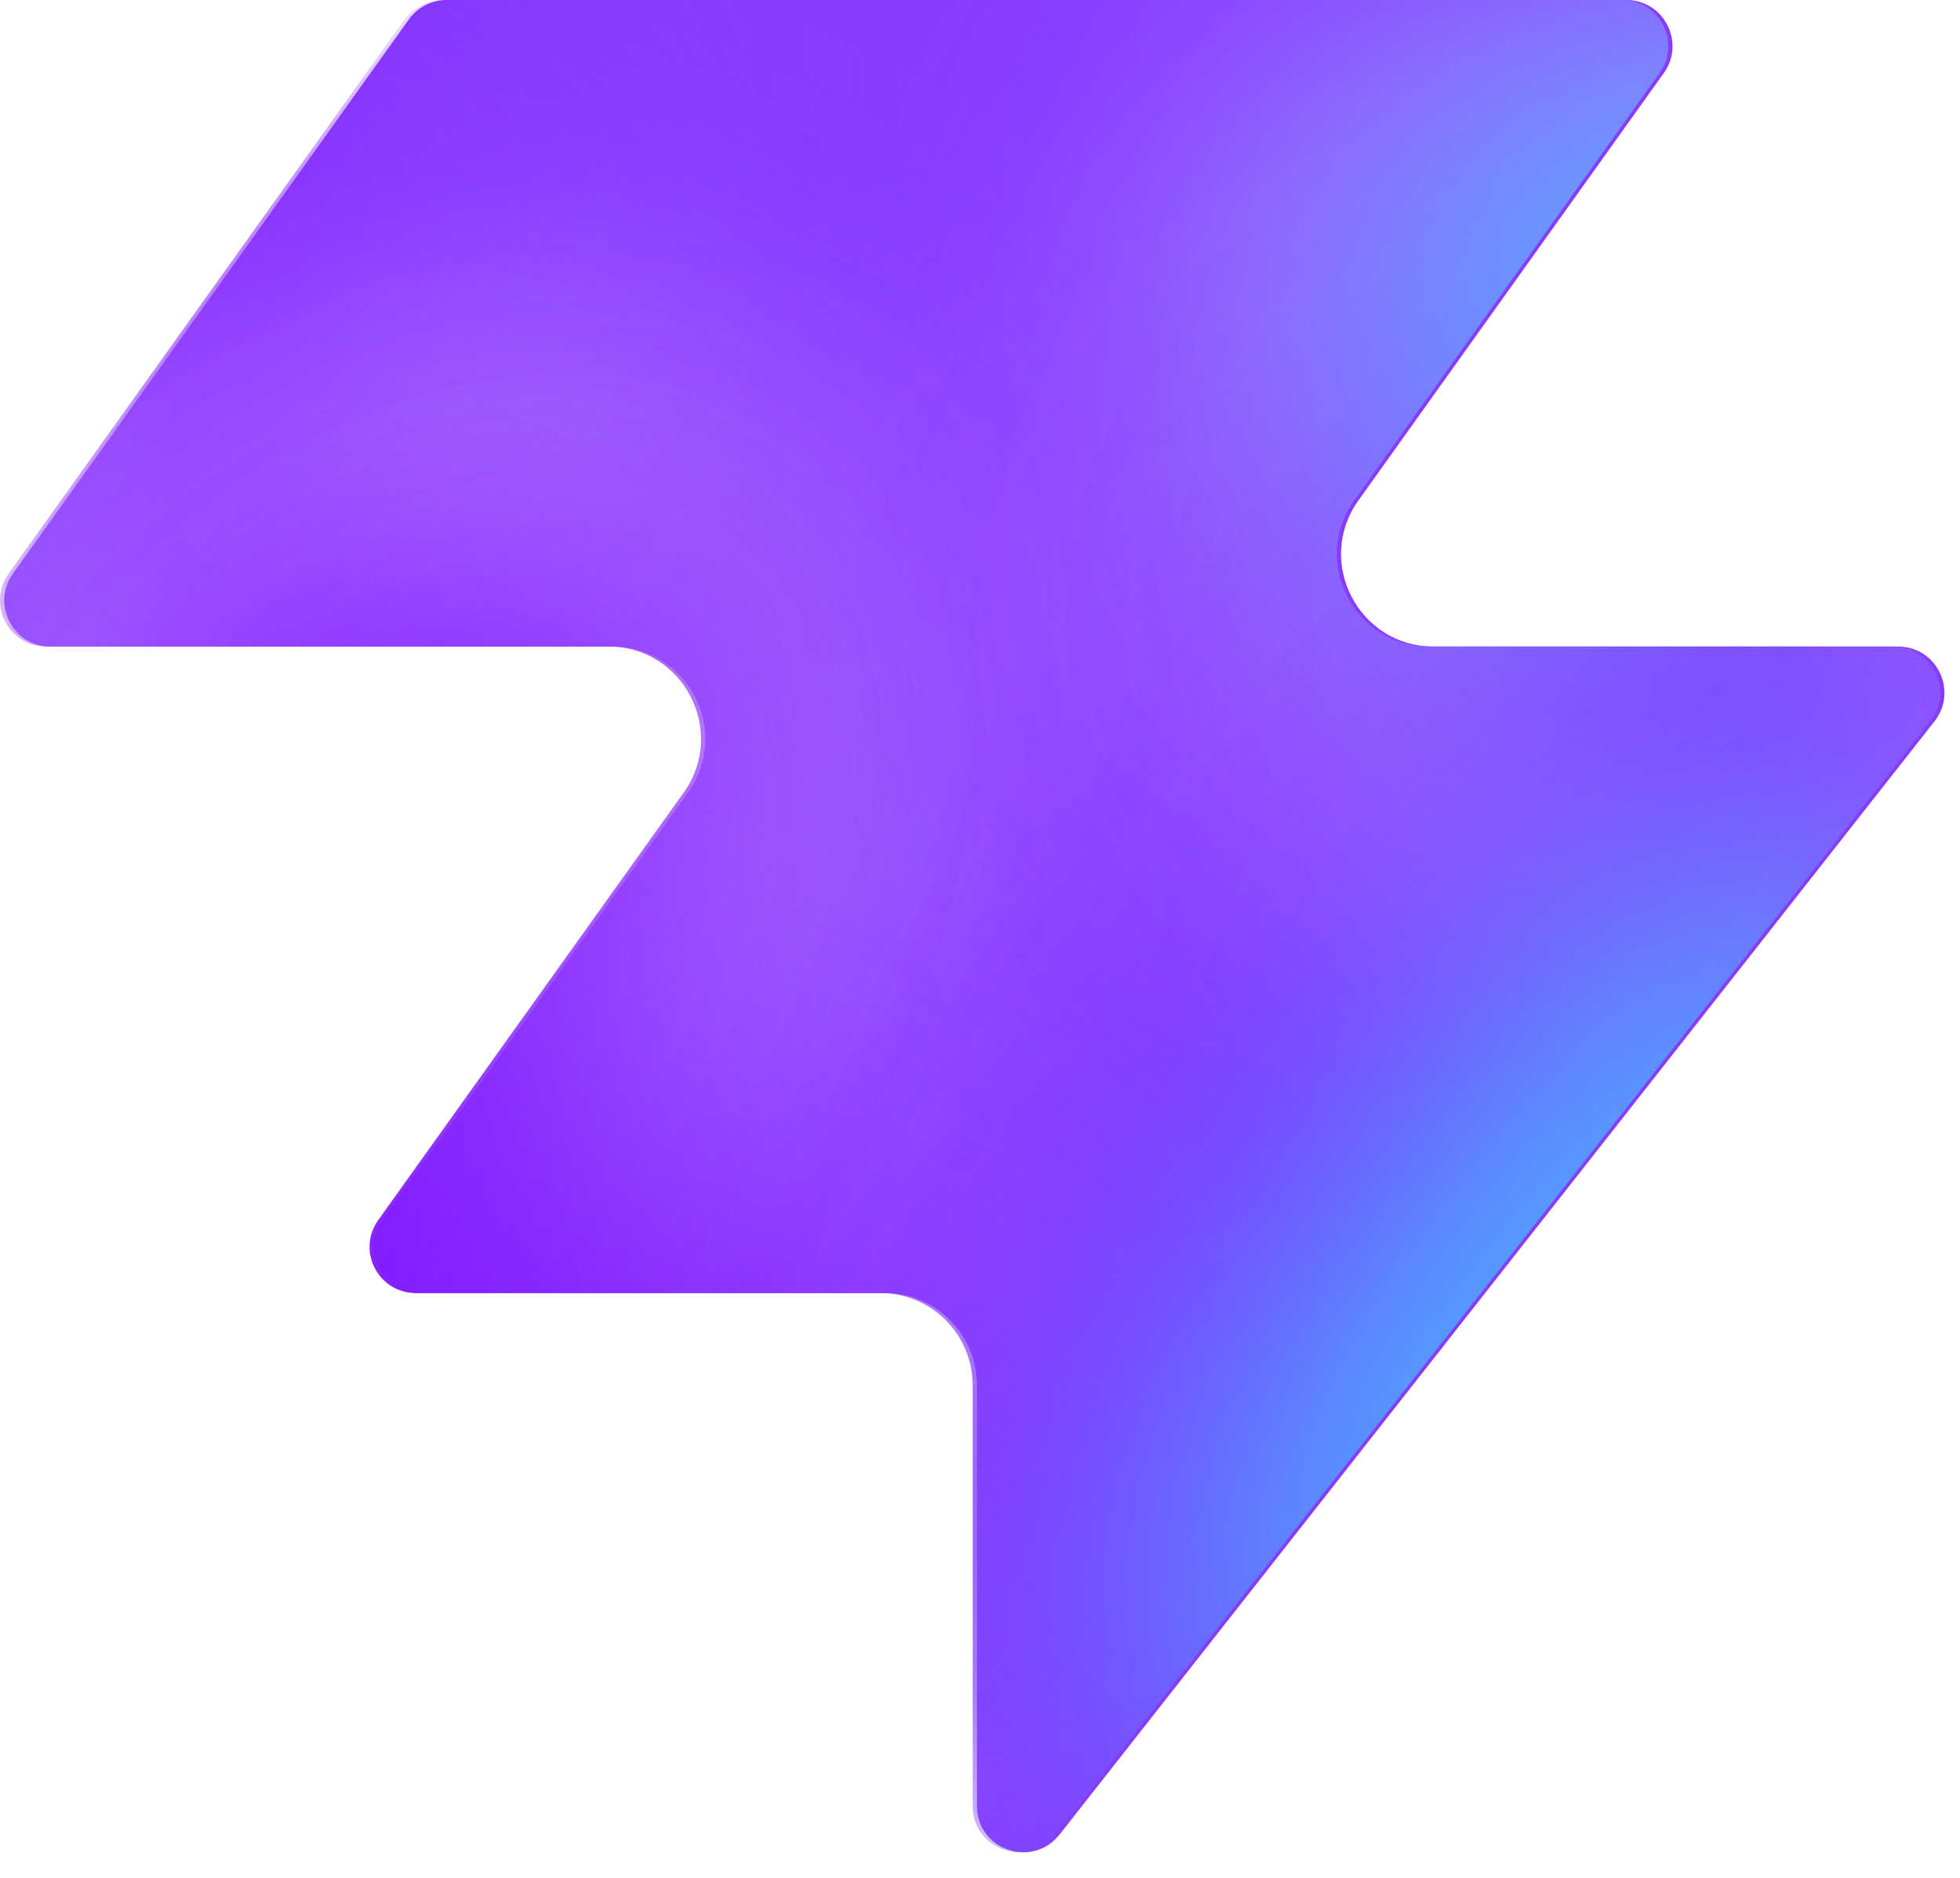
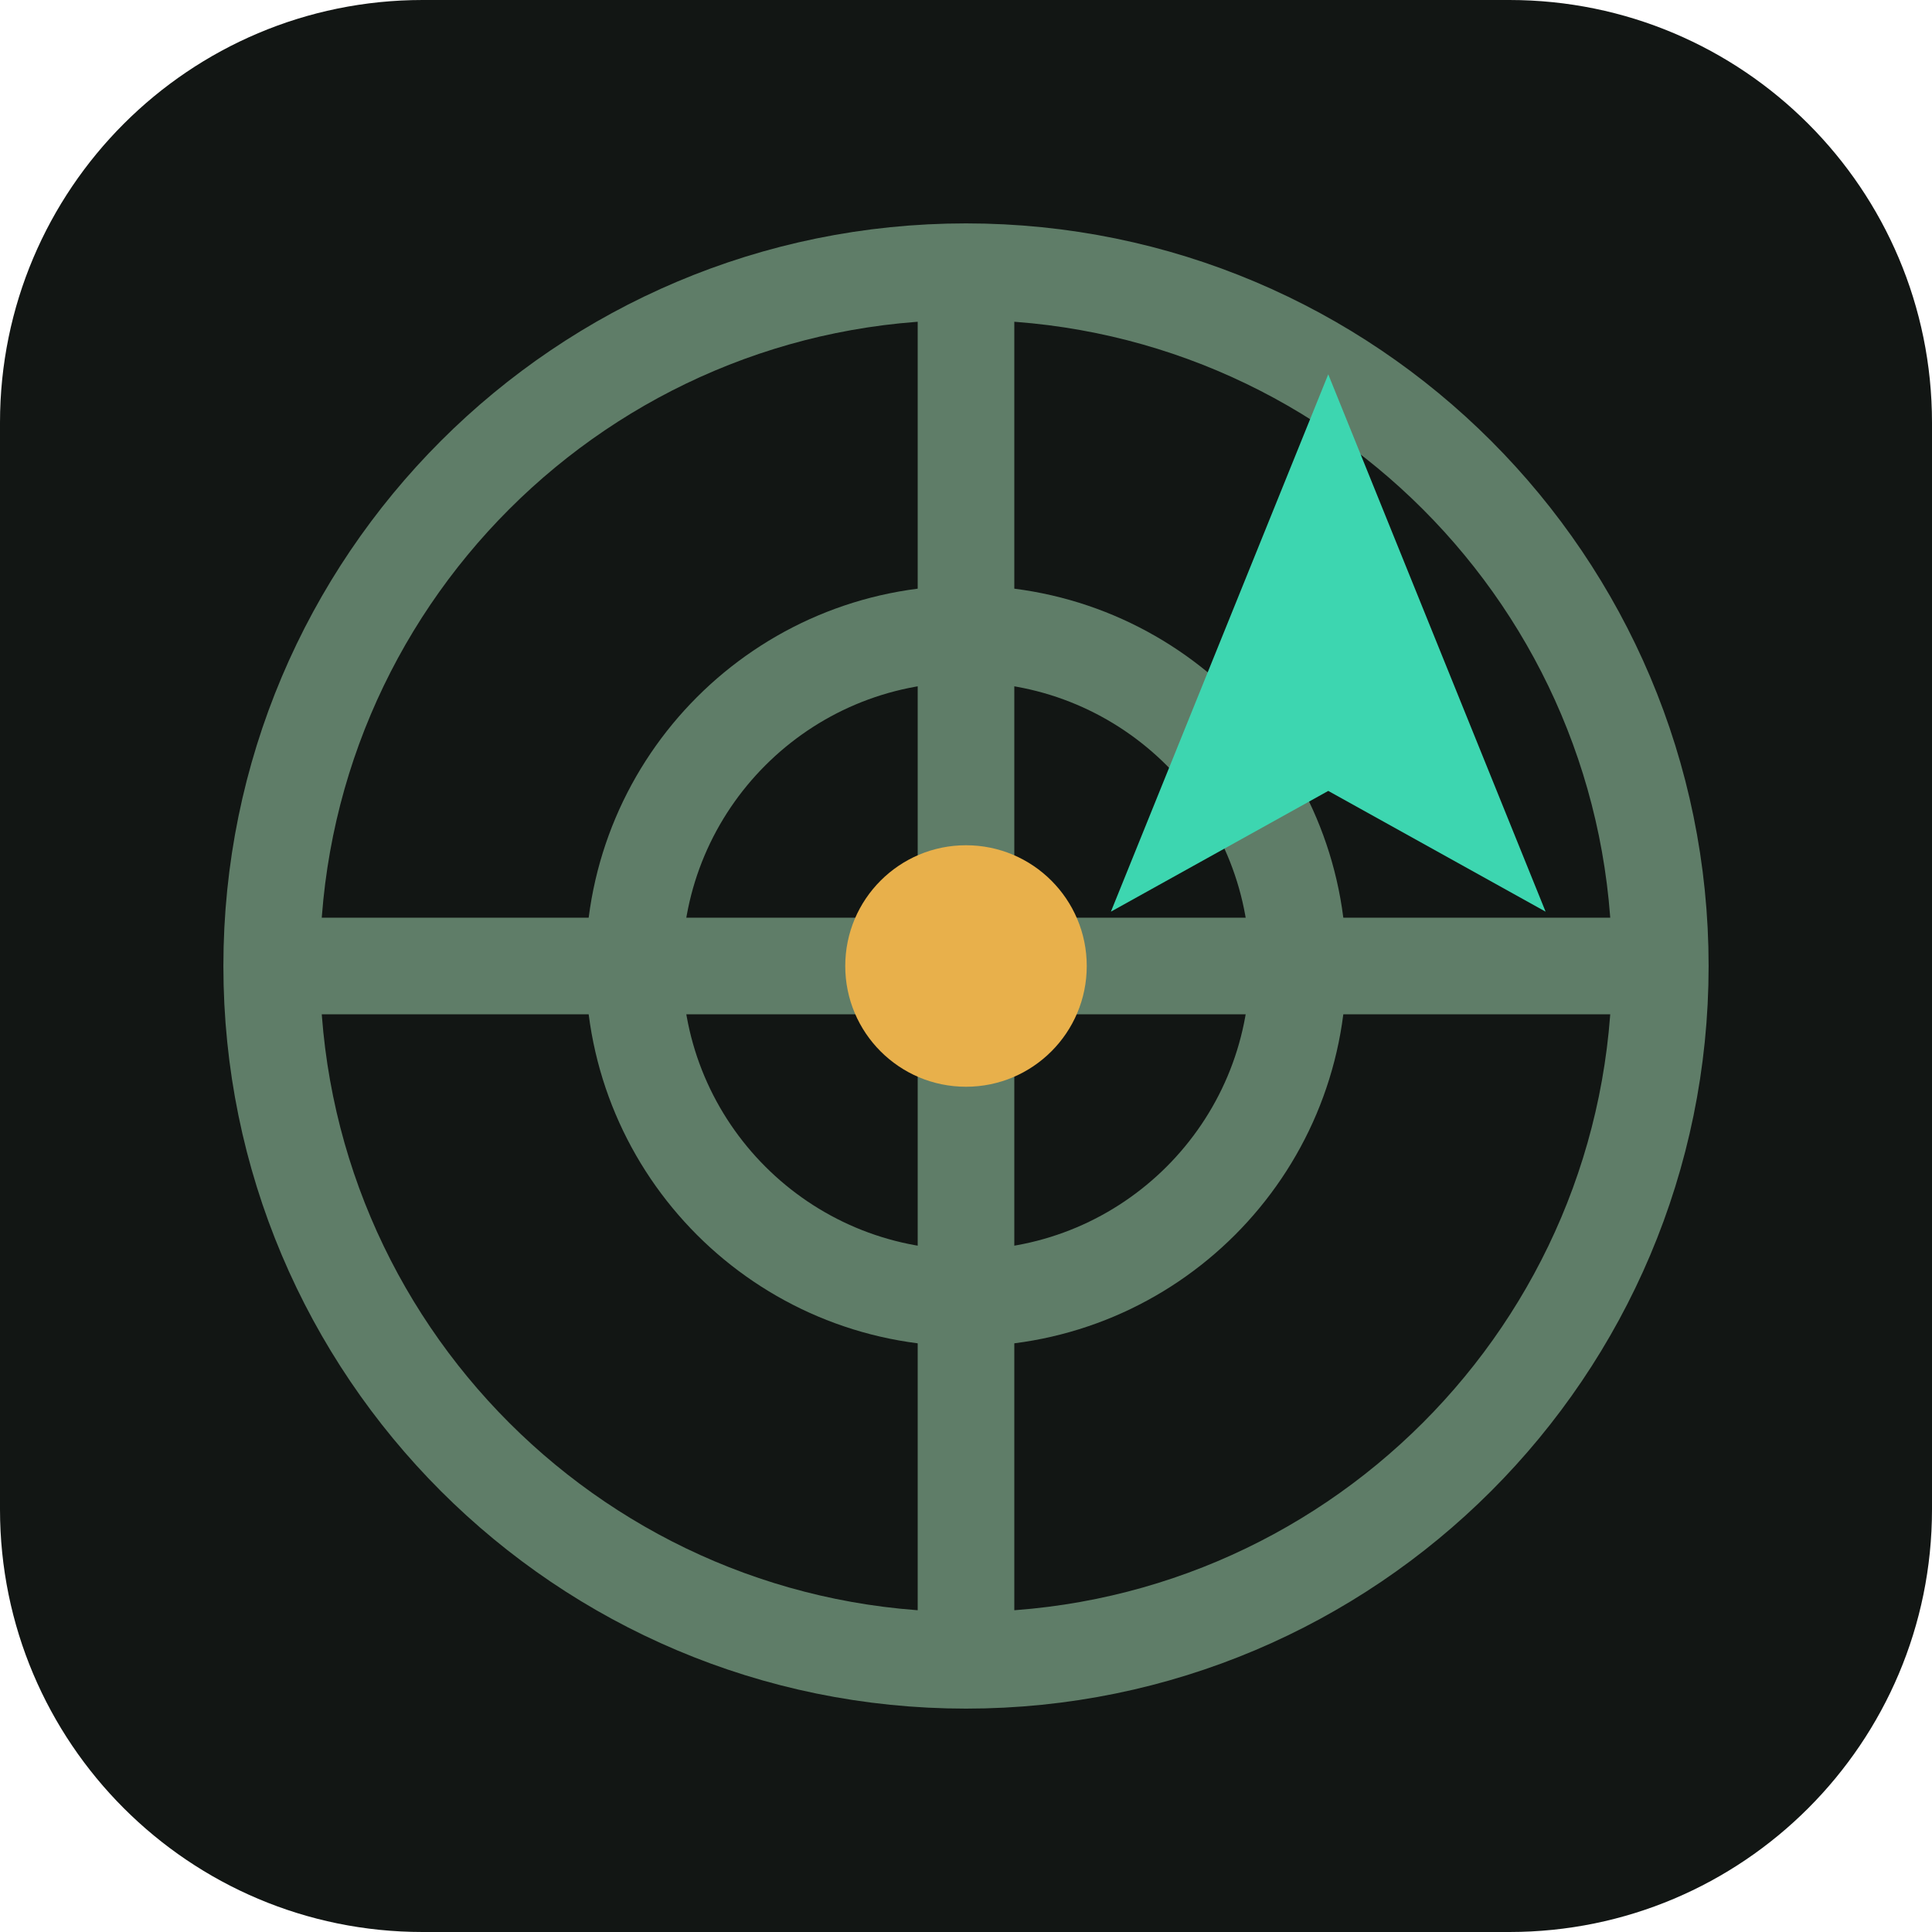
- <svg xmlns="http://www.w3.org/2000/svg" width="48" height="46" fill="none" viewBox="0 0 48 46">
-   <path fill="#863bff" d="M25.946 44.938c-.664.845-2.021.375-2.021-.698V33.937a2.26 2.26 0 0 0-2.262-2.262H10.287c-.92 0-1.456-1.04-.92-1.788l7.48-10.471c1.07-1.497 0-3.578-1.842-3.578H1.237c-.92 0-1.456-1.04-.92-1.788L10.013.474c.214-.297.556-.474.92-.474h28.894c.92 0 1.456 1.04.92 1.788l-7.48 10.471c-1.07 1.498 0 3.579 1.842 3.579h11.377c.943 0 1.473 1.088.89 1.83L25.947 44.94z" style="fill:#863bff;fill:color(display-p3 .525 .23 1);fill-opacity:1" />
-   <mask id="a" width="48" height="46" x="0" y="0" maskUnits="userSpaceOnUse" style="mask-type:alpha">
-     <path fill="#000" d="M25.842 44.938c-.664.844-2.021.375-2.021-.698V33.937a2.26 2.26 0 0 0-2.262-2.262H10.183c-.92 0-1.456-1.04-.92-1.788l7.48-10.471c1.07-1.498 0-3.579-1.842-3.579H1.133c-.92 0-1.456-1.04-.92-1.787L9.91.473c.214-.297.556-.474.92-.474h28.894c.92 0 1.456 1.04.92 1.788l-7.48 10.471c-1.07 1.498 0 3.578 1.842 3.578h11.377c.943 0 1.473 1.088.89 1.832L25.843 44.94z" style="fill:#000;fill-opacity:1" />
-   </mask>
-   <g mask="url(#a)">
-     <g filter="url(#b)">
-       <ellipse cx="5.508" cy="14.704" fill="#ede6ff" rx="5.508" ry="14.704" style="fill:#ede6ff;fill:color(display-p3 .927 .903 1);fill-opacity:1" transform="matrix(.00324 1 1 -.00324 -4.47 31.516)" />
-     </g>
-     <g filter="url(#c)">
-       <ellipse cx="10.399" cy="29.851" fill="#ede6ff" rx="10.399" ry="29.851" style="fill:#ede6ff;fill:color(display-p3 .927 .903 1);fill-opacity:1" transform="matrix(.00324 1 1 -.00324 -39.328 7.883)" />
-     </g>
-     <g filter="url(#d)">
-       <ellipse cx="5.508" cy="30.487" fill="#7e14ff" rx="5.508" ry="30.487" style="fill:#7e14ff;fill:color(display-p3 .492 .077 1);fill-opacity:1" transform="rotate(89.814 -25.913 -14.639)scale(1 -1)" />
-     </g>
-     <g filter="url(#e)">
-       <ellipse cx="5.508" cy="30.599" fill="#7e14ff" rx="5.508" ry="30.599" style="fill:#7e14ff;fill:color(display-p3 .492 .077 1);fill-opacity:1" transform="rotate(89.814 -32.644 -3.334)scale(1 -1)" />
-     </g>
-     <g filter="url(#f)">
-       <ellipse cx="5.508" cy="30.599" fill="#7e14ff" rx="5.508" ry="30.599" style="fill:#7e14ff;fill:color(display-p3 .492 .077 1);fill-opacity:1" transform="matrix(.00324 1 1 -.00324 -34.34 30.47)" />
-     </g>
-     <g filter="url(#g)">
-       <ellipse cx="14.072" cy="22.078" fill="#ede6ff" rx="14.072" ry="22.078" style="fill:#ede6ff;fill:color(display-p3 .927 .903 1);fill-opacity:1" transform="rotate(93.35 24.506 48.493)scale(-1 1)" />
-     </g>
-     <g filter="url(#h)">
-       <ellipse cx="3.47" cy="21.501" fill="#7e14ff" rx="3.47" ry="21.501" style="fill:#7e14ff;fill:color(display-p3 .492 .077 1);fill-opacity:1" transform="rotate(89.009 28.708 47.59)scale(-1 1)" />
-     </g>
-     <g filter="url(#i)">
-       <ellipse cx="3.47" cy="21.501" fill="#7e14ff" rx="3.47" ry="21.501" style="fill:#7e14ff;fill:color(display-p3 .492 .077 1);fill-opacity:1" transform="rotate(89.009 28.708 47.59)scale(-1 1)" />
-     </g>
-     <g filter="url(#j)">
-       <ellipse cx=".387" cy="8.972" fill="#7e14ff" rx="4.407" ry="29.108" style="fill:#7e14ff;fill:color(display-p3 .492 .077 1);fill-opacity:1" transform="rotate(39.51 .387 8.972)" />
-     </g>
-     <g filter="url(#k)">
-       <ellipse cx="47.523" cy="-6.092" fill="#7e14ff" rx="4.407" ry="29.108" style="fill:#7e14ff;fill:color(display-p3 .492 .077 1);fill-opacity:1" transform="rotate(37.892 47.523 -6.092)" />
-     </g>
-     <g filter="url(#l)">
-       <ellipse cx="41.412" cy="6.333" fill="#47bfff" rx="5.971" ry="9.665" style="fill:#47bfff;fill:color(display-p3 .28 .748 1);fill-opacity:1" transform="rotate(37.892 41.412 6.333)" />
-     </g>
-     <g filter="url(#m)">
-       <ellipse cx="-1.879" cy="38.332" fill="#7e14ff" rx="4.407" ry="29.108" style="fill:#7e14ff;fill:color(display-p3 .492 .077 1);fill-opacity:1" transform="rotate(37.892 -1.88 38.332)" />
-     </g>
-     <g filter="url(#n)">
-       <ellipse cx="-1.879" cy="38.332" fill="#7e14ff" rx="4.407" ry="29.108" style="fill:#7e14ff;fill:color(display-p3 .492 .077 1);fill-opacity:1" transform="rotate(37.892 -1.88 38.332)" />
-     </g>
-     <g filter="url(#o)">
-       <ellipse cx="35.651" cy="29.907" fill="#7e14ff" rx="4.407" ry="29.108" style="fill:#7e14ff;fill:color(display-p3 .492 .077 1);fill-opacity:1" transform="rotate(37.892 35.651 29.907)" />
-     </g>
-     <g filter="url(#p)">
-       <ellipse cx="38.418" cy="32.4" fill="#47bfff" rx="5.971" ry="15.297" style="fill:#47bfff;fill:color(display-p3 .28 .748 1);fill-opacity:1" transform="rotate(37.892 38.418 32.4)" />
-     </g>
+ <svg xmlns="http://www.w3.org/2000/svg" viewBox="0 0 32 32">
+   <rect width="32" height="32" rx="7" fill="#121614" />
+   <g fill="none" stroke="#5f7d68" stroke-width="1.6">
+     <circle cx="16" cy="16" r="11.5" />
+     <circle cx="16" cy="16" r="5.5" />
+     <path d="M16 4.5v23M4.5 16h23" />
  </g>
-   <defs>
-     <filter id="b" width="60.045" height="41.654" x="-19.77" y="16.149" color-interpolation-filters="sRGB" filterUnits="userSpaceOnUse">
-       <feFlood flood-opacity="0" result="BackgroundImageFix" />
-       <feBlend in="SourceGraphic" in2="BackgroundImageFix" result="shape" />
-       <feGaussianBlur result="effect1_foregroundBlur_2002_17158" stdDeviation="7.659" />
-     </filter>
-     <filter id="c" width="90.34" height="51.437" x="-54.613" y="-7.533" color-interpolation-filters="sRGB" filterUnits="userSpaceOnUse">
-       <feFlood flood-opacity="0" result="BackgroundImageFix" />
-       <feBlend in="SourceGraphic" in2="BackgroundImageFix" result="shape" />
-       <feGaussianBlur result="effect1_foregroundBlur_2002_17158" stdDeviation="7.659" />
-     </filter>
-     <filter id="d" width="79.355" height="29.4" x="-49.64" y="2.03" color-interpolation-filters="sRGB" filterUnits="userSpaceOnUse">
-       <feFlood flood-opacity="0" result="BackgroundImageFix" />
-       <feBlend in="SourceGraphic" in2="BackgroundImageFix" result="shape" />
-       <feGaussianBlur result="effect1_foregroundBlur_2002_17158" stdDeviation="4.596" />
-     </filter>
-     <filter id="e" width="79.579" height="29.4" x="-45.045" y="20.029" color-interpolation-filters="sRGB" filterUnits="userSpaceOnUse">
-       <feFlood flood-opacity="0" result="BackgroundImageFix" />
-       <feBlend in="SourceGraphic" in2="BackgroundImageFix" result="shape" />
-       <feGaussianBlur result="effect1_foregroundBlur_2002_17158" stdDeviation="4.596" />
-     </filter>
-     <filter id="f" width="79.579" height="29.4" x="-43.513" y="21.178" color-interpolation-filters="sRGB" filterUnits="userSpaceOnUse">
-       <feFlood flood-opacity="0" result="BackgroundImageFix" />
-       <feBlend in="SourceGraphic" in2="BackgroundImageFix" result="shape" />
-       <feGaussianBlur result="effect1_foregroundBlur_2002_17158" stdDeviation="4.596" />
-     </filter>
-     <filter id="g" width="74.749" height="58.852" x="15.756" y="-17.901" color-interpolation-filters="sRGB" filterUnits="userSpaceOnUse">
-       <feFlood flood-opacity="0" result="BackgroundImageFix" />
-       <feBlend in="SourceGraphic" in2="BackgroundImageFix" result="shape" />
-       <feGaussianBlur result="effect1_foregroundBlur_2002_17158" stdDeviation="7.659" />
-     </filter>
-     <filter id="h" width="61.377" height="25.362" x="23.548" y="2.284" color-interpolation-filters="sRGB" filterUnits="userSpaceOnUse">
-       <feFlood flood-opacity="0" result="BackgroundImageFix" />
-       <feBlend in="SourceGraphic" in2="BackgroundImageFix" result="shape" />
-       <feGaussianBlur result="effect1_foregroundBlur_2002_17158" stdDeviation="4.596" />
-     </filter>
-     <filter id="i" width="61.377" height="25.362" x="23.548" y="2.284" color-interpolation-filters="sRGB" filterUnits="userSpaceOnUse">
-       <feFlood flood-opacity="0" result="BackgroundImageFix" />
-       <feBlend in="SourceGraphic" in2="BackgroundImageFix" result="shape" />
-       <feGaussianBlur result="effect1_foregroundBlur_2002_17158" stdDeviation="4.596" />
-     </filter>
-     <filter id="j" width="56.045" height="63.649" x="-27.636" y="-22.853" color-interpolation-filters="sRGB" filterUnits="userSpaceOnUse">
-       <feFlood flood-opacity="0" result="BackgroundImageFix" />
-       <feBlend in="SourceGraphic" in2="BackgroundImageFix" result="shape" />
-       <feGaussianBlur result="effect1_foregroundBlur_2002_17158" stdDeviation="4.596" />
-     </filter>
-     <filter id="k" width="54.814" height="64.646" x="20.116" y="-38.415" color-interpolation-filters="sRGB" filterUnits="userSpaceOnUse">
-       <feFlood flood-opacity="0" result="BackgroundImageFix" />
-       <feBlend in="SourceGraphic" in2="BackgroundImageFix" result="shape" />
-       <feGaussianBlur result="effect1_foregroundBlur_2002_17158" stdDeviation="4.596" />
-     </filter>
-     <filter id="l" width="33.541" height="35.313" x="24.641" y="-11.323" color-interpolation-filters="sRGB" filterUnits="userSpaceOnUse">
-       <feFlood flood-opacity="0" result="BackgroundImageFix" />
-       <feBlend in="SourceGraphic" in2="BackgroundImageFix" result="shape" />
-       <feGaussianBlur result="effect1_foregroundBlur_2002_17158" stdDeviation="4.596" />
-     </filter>
-     <filter id="m" width="54.814" height="64.646" x="-29.286" y="6.009" color-interpolation-filters="sRGB" filterUnits="userSpaceOnUse">
-       <feFlood flood-opacity="0" result="BackgroundImageFix" />
-       <feBlend in="SourceGraphic" in2="BackgroundImageFix" result="shape" />
-       <feGaussianBlur result="effect1_foregroundBlur_2002_17158" stdDeviation="4.596" />
-     </filter>
-     <filter id="n" width="54.814" height="64.646" x="-29.286" y="6.009" color-interpolation-filters="sRGB" filterUnits="userSpaceOnUse">
-       <feFlood flood-opacity="0" result="BackgroundImageFix" />
-       <feBlend in="SourceGraphic" in2="BackgroundImageFix" result="shape" />
-       <feGaussianBlur result="effect1_foregroundBlur_2002_17158" stdDeviation="4.596" />
-     </filter>
-     <filter id="o" width="54.814" height="64.646" x="8.244" y="-2.416" color-interpolation-filters="sRGB" filterUnits="userSpaceOnUse">
-       <feFlood flood-opacity="0" result="BackgroundImageFix" />
-       <feBlend in="SourceGraphic" in2="BackgroundImageFix" result="shape" />
-       <feGaussianBlur result="effect1_foregroundBlur_2002_17158" stdDeviation="4.596" />
-     </filter>
-     <filter id="p" width="39.409" height="43.623" x="18.713" y="10.588" color-interpolation-filters="sRGB" filterUnits="userSpaceOnUse">
-       <feFlood flood-opacity="0" result="BackgroundImageFix" />
-       <feBlend in="SourceGraphic" in2="BackgroundImageFix" result="shape" />
-       <feGaussianBlur result="effect1_foregroundBlur_2002_17158" stdDeviation="4.596" />
-     </filter>
-   </defs>
+   <path d="M22 6.2l3.6 8.9-3.6-2-3.6 2z" fill="#3dd6b0" />
+   <circle cx="16" cy="16" r="2" fill="#e8b04b" />
</svg>
